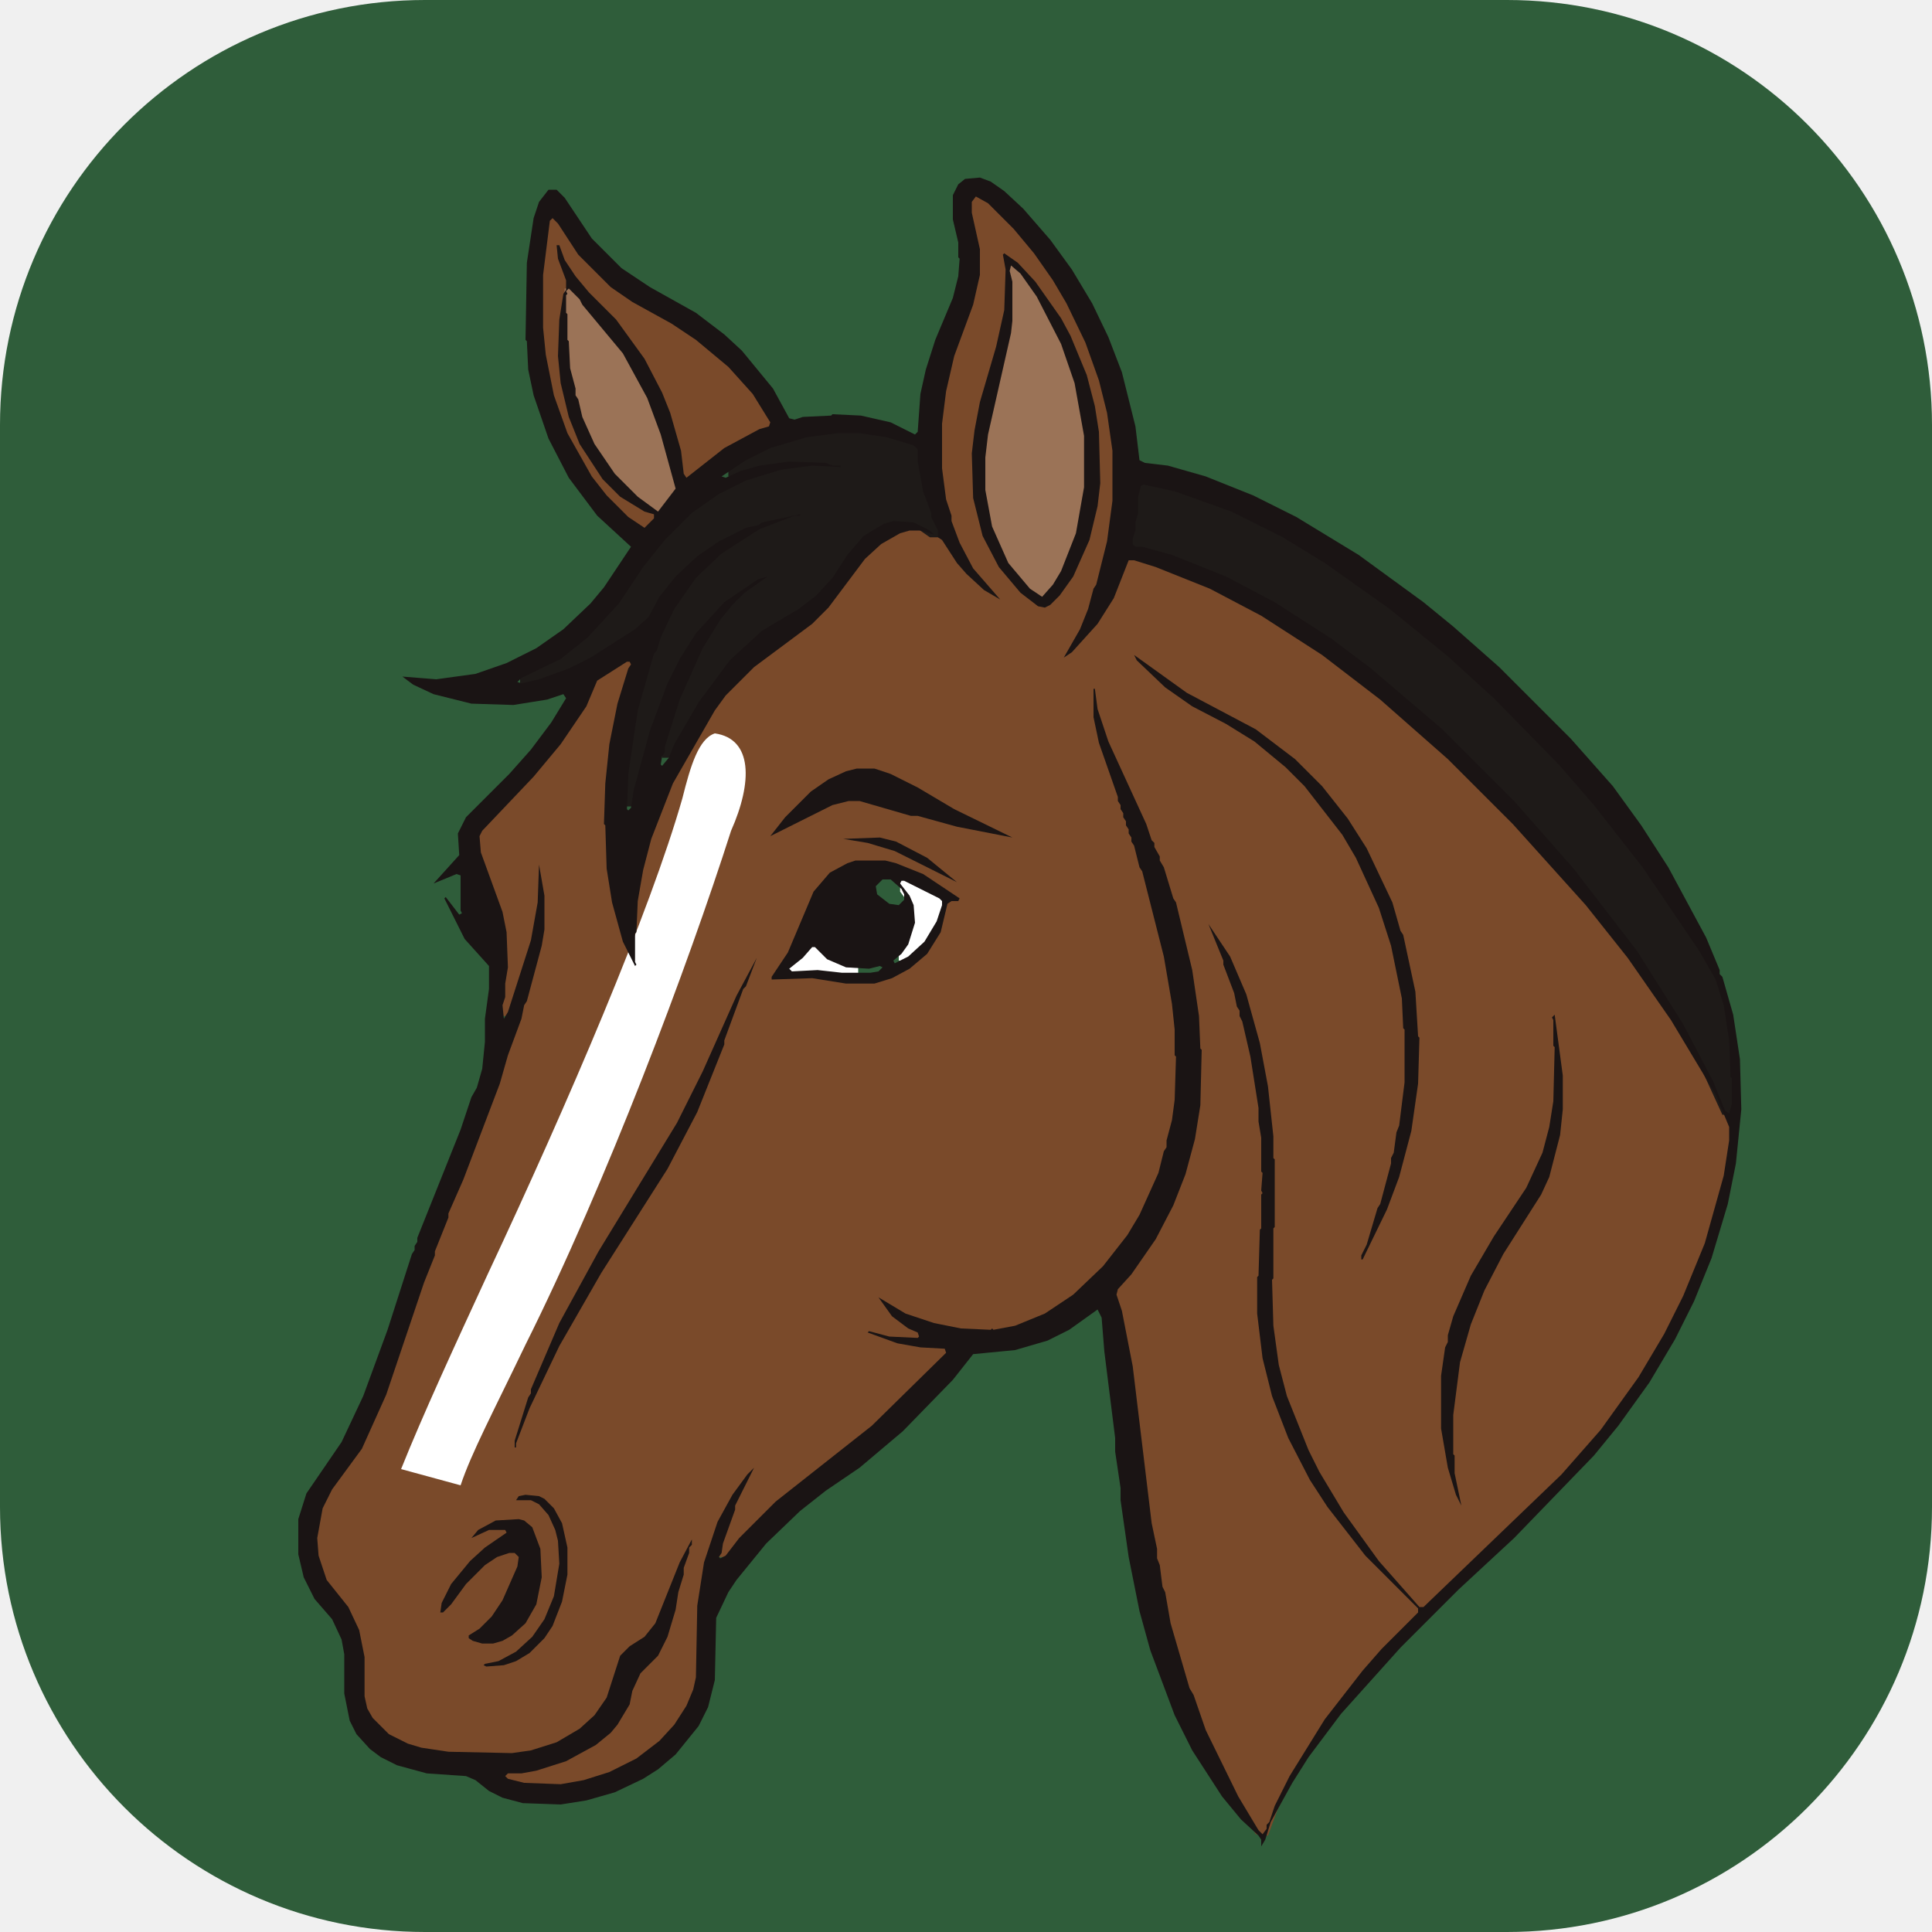
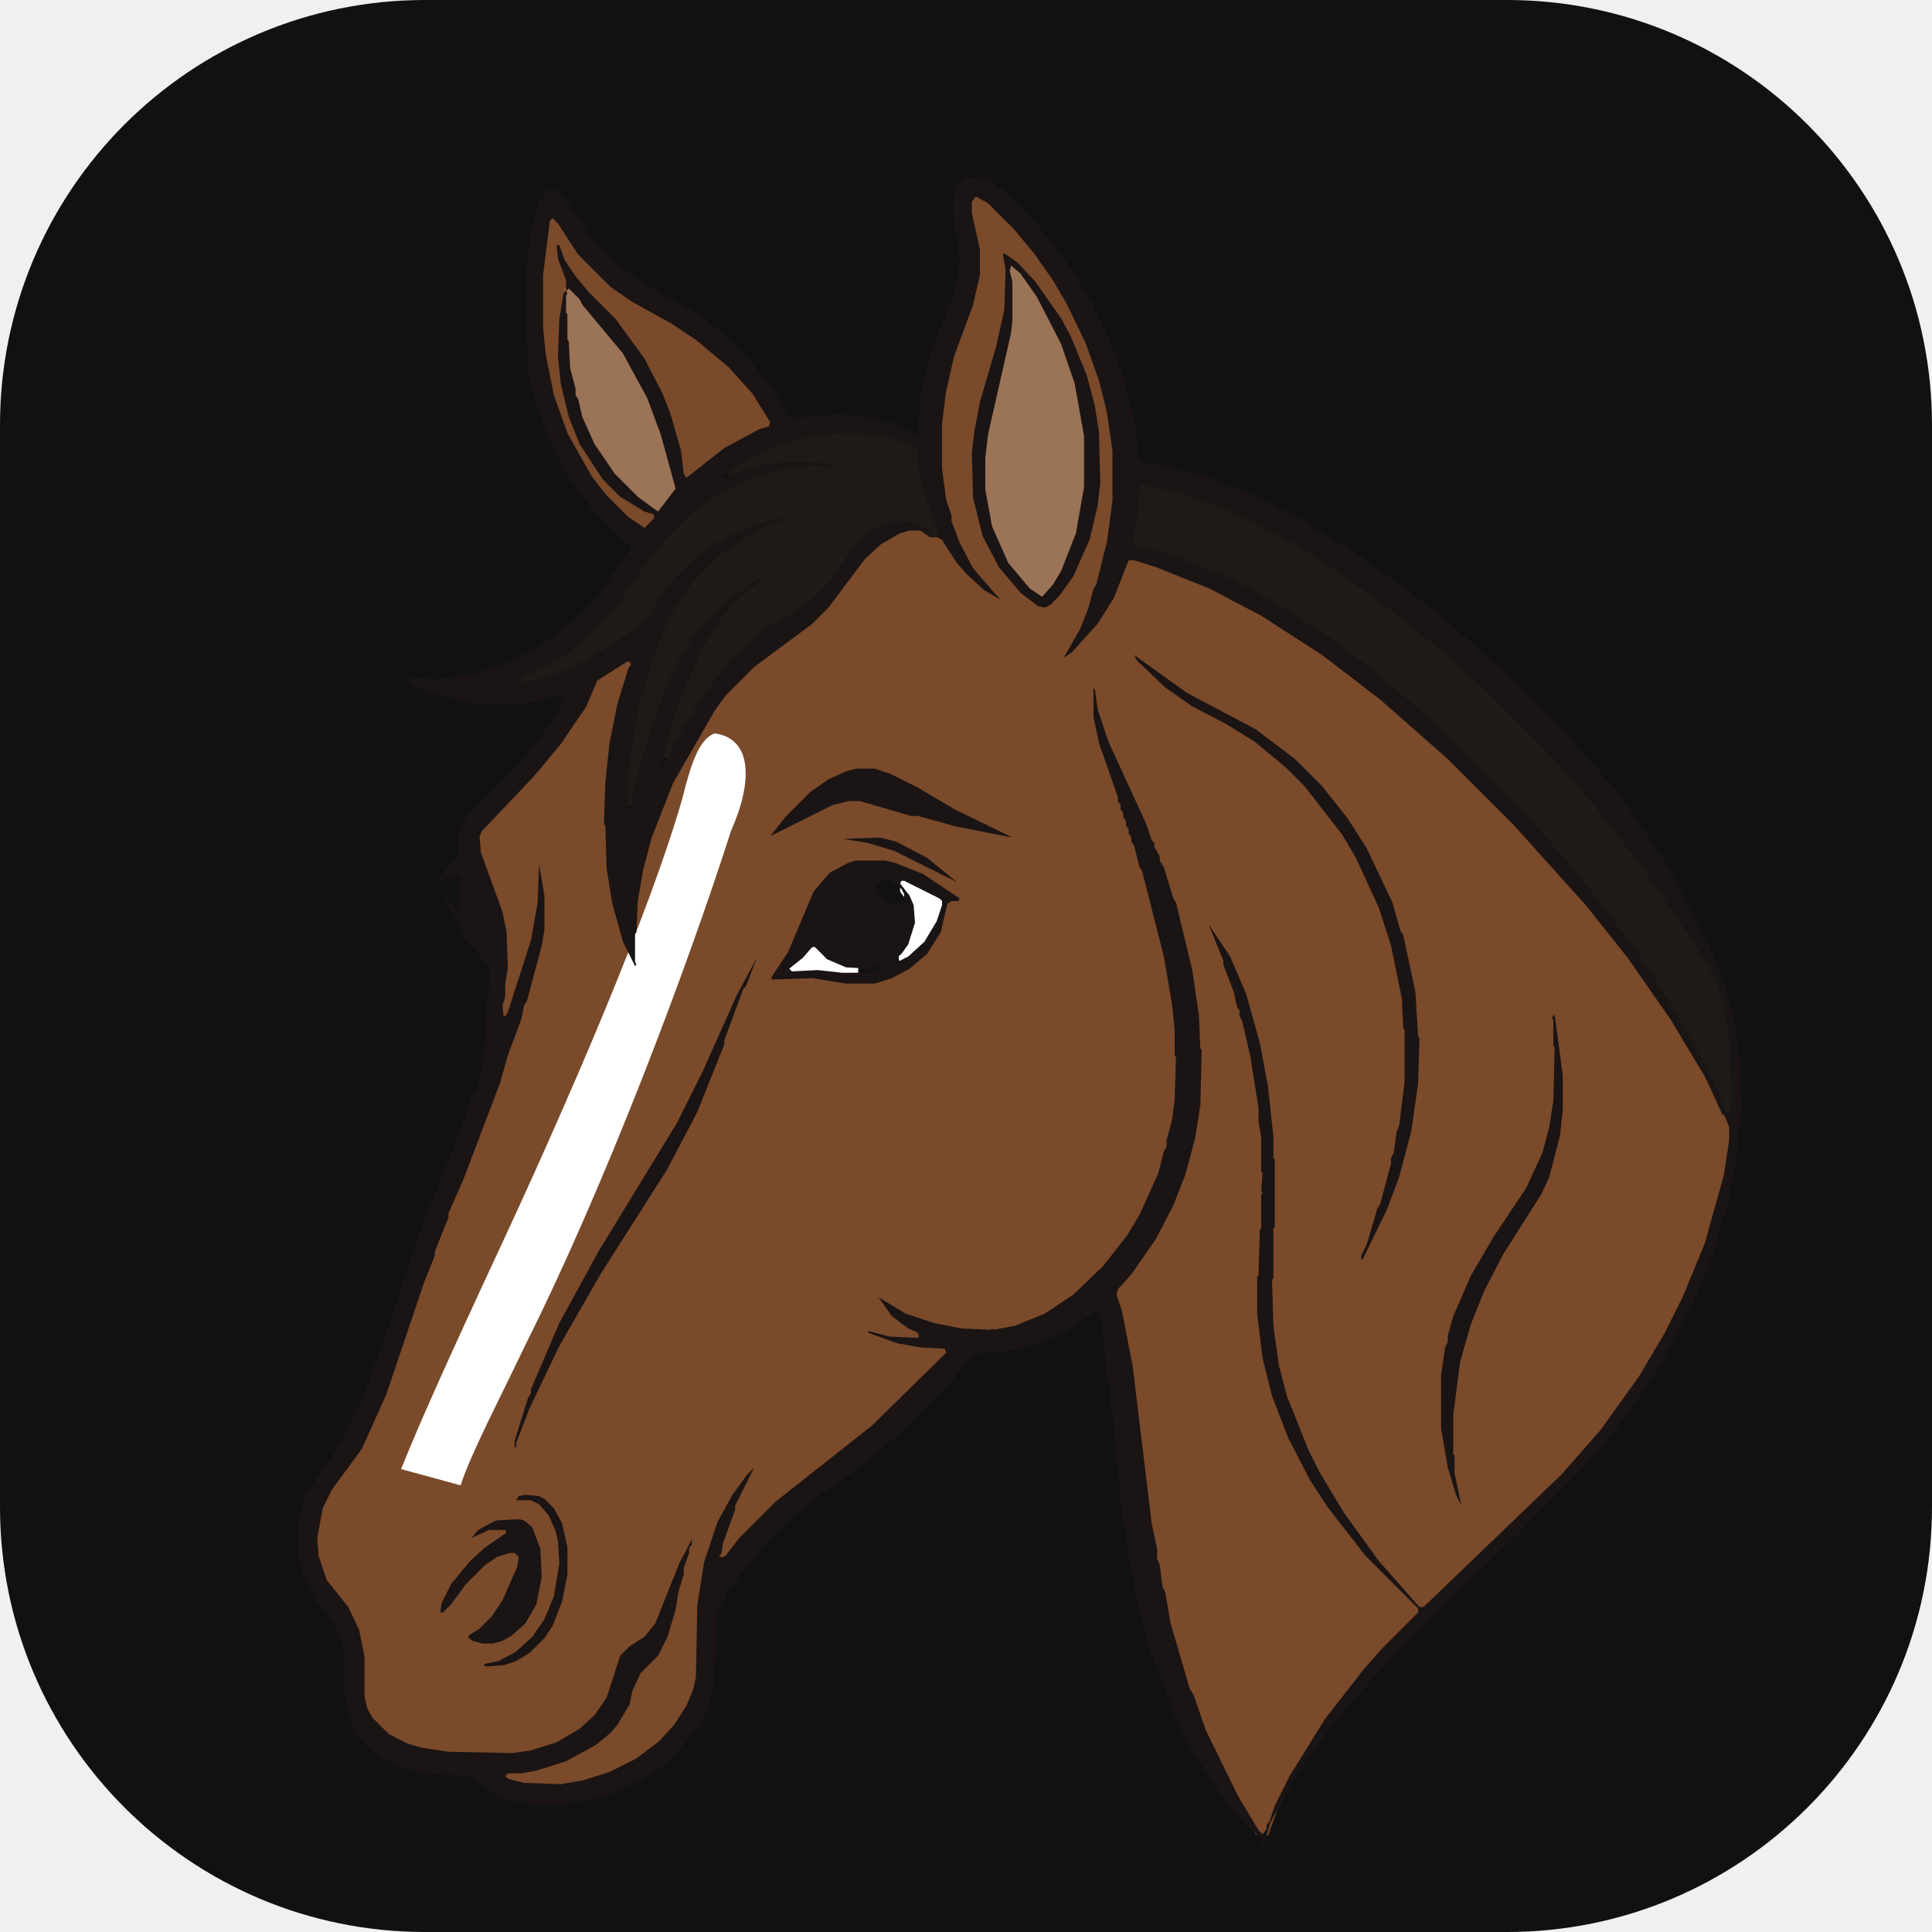
<svg xmlns="http://www.w3.org/2000/svg" viewBox="0 0 100 100">
-   <rect width="100" height="100" rx="22" fill="#2f5d3a" />
+   <rect width="100" height="100" rx="22" fill="#111111" />
  <g transform="translate(9 8) scale(.14)">
    <defs>
      <clipPath id="c">
        <path d="M294.5 15.0 294.0 23.0 296.5 33.0 297.0 43.0 294.5 54.0 287.5 73.0 283.0 98.0 283.0 117.5 284.5 129.0 287.5 140.0 292.0 150.0 290.5 149.5 283.5 139.5 280.0 138.5 270.5 138.0 262.0 141.5 254.5 148.0 241.0 166.0 234.5 172.5 213.0 188.5 203.0 198.5 189.5 220.0 178.0 244.0 171.5 268.0 169.0 293.0 166.0 286.5 162.5 272.5 160.0 245.0 162.0 219.5 165.0 204.5 169.5 191.0 169.5 187.0 165.5 187.0 155.5 193.0 151.5 202.5 142.0 216.5 112.0 250.5 112.5 259.5 120.5 281.5 122.0 289.0 122.5 299.0 120.5 318.5 124.5 318.5 132.5 294.0 135.5 278.0 136.0 285.0 135.0 291.0 119.5 342.0 100.5 390.0 77.5 457.0 68.5 477.0 57.5 492.0 54.0 499.0 52.0 510.0 52.5 519.5 55.5 528.5 63.5 538.5 67.5 547.0 69.5 557.0 69.5 571.5 71.5 578.0 78.0 585.0 85.0 588.5 100.0 591.5 131.0 591.5 143.0 588.0 151.5 583.0 156.5 578.5 161.0 572.0 166.0 556.5 175.5 549.0 179.0 544.5 185.0 530.5 184.5 536.5 179.5 551.0 171.5 560.0 167.5 571.5 161.0 581.5 151.5 589.0 143.5 593.0 132.5 596.5 122.0 597.5 122.0 601.5 131.5 603.5 144.5 603.5 153.0 602.0 170.0 595.5 184.0 584.5 189.5 577.0 193.5 567.0 195.0 533.0 199.0 515.0 203.0 505.5 204.0 506.5 201.5 514.0 201.5 518.5 205.5 518.5 224.0 499.0 259.5 471.0 286.5 444.5 286.5 440.5 271.5 439.0 271.5 438.0 275.5 438.0 275.5 434.0 269.0 430.0 284.0 434.0 295.0 435.5 308.0 435.0 320.5 431.0 334.0 422.5 344.5 412.5 353.5 401.0 362.0 385.5 368.0 368.5 371.0 351.0 371.5 332.0 370.5 317.0 363.0 277.5 345.0 222.5 345.5 221.0 361.5 256.0 369.5 278.0 375.5 303.0 379.0 332.5 377.5 357.5 373.0 375.5 362.0 399.5 348.0 418.0 347.5 423.0 353.5 449.5 362.5 520.5 371.5 559.0 380.5 584.0 389.5 603.0 400.0 621.0 404.5 621.5 408.0 612.0 416.0 596.5 435.5 568.0 461.0 540.5 461.0 538.5 463.5 538.0 514.0 489.5 528.5 473.0 542.5 453.5 559.0 423.5 567.0 404.0 574.5 376.5 576.0 358.0 571.0 346.0 554.5 318.5 538.5 295.5 523.0 276.0 496.0 246.0 472.5 222.5 437.5 192.5 416.5 177.5 394.5 164.5 377.5 156.5 356.5 149.0 351.5 149.0 346.5 162.5 339.0 174.0 336.5 175.5 344.0 153.0 348.0 129.5 348.0 108.0 345.0 89.5 340.0 73.0 335.5 62.5 322.0 39.0 311.5 26.0 302.5 17.0 299.5 15.0ZM144.0 516.0 144.5 523.5 143.5 527.0ZM128.0 506.0 131.5 509.0 134.5 517.0 135.0 524.5 133.0 534.5 129.0 541.5 123.5 546.5 116.5 549.5 112.0 548.5 118.5 542.0 122.5 536.0 128.0 523.5 128.5 517.0 127.5 516.0 119.0 517.0 113.5 520.5 105.5 529.0 105.0 528.0 116.5 516.0 123.5 511.5 123.5 507.5 119.0 507.5 119.0 506.5 123.0 505.5ZM512.0 341.5 512.0 357.5 507.5 376.5 502.5 386.5 487.5 410.5 481.5 423.0 476.0 439.0 472.5 458.0 471.5 480.5 469.5 469.5 469.5 453.0 474.0 431.0 483.0 411.5 498.0 388.5 505.0 375.5 509.5 361.0ZM196.0 341.5 196.5 343.0 185.0 367.5 146.5 430.0 146.0 428.5 151.0 419.0 183.0 366.5ZM393.5 308.0 400.5 330.0 405.0 359.0 406.0 373.0 405.0 422.5 406.5 443.5 413.5 469.0 425.5 493.0 425.0 494.0 421.0 488.5 411.0 468.5 403.5 443.5 401.5 427.0 403.5 381.5 403.0 362.0 400.0 337.5 393.0 310.0ZM286.5 274.5 284.5 276.5 283.5 283.5 279.5 291.5 274.5 297.0 264.0 303.5 257.5 305.5 250.0 305.5 237.5 303.5 224.0 303.0 231.5 289.0 237.5 274.0 244.0 266.5 253.5 262.0 265.5 263.0 275.5 267.0ZM228.5 245.0 237.0 236.5 243.5 232.0 250.0 229.0 257.5 228.0 273.5 235.0 297.0 248.0 295.5 248.5 274.0 243.5 255.0 238.0 245.0 238.5 229.5 245.5ZM409.0 221.5 423.5 235.0 435.0 250.0 446.5 271.0 453.5 290.0 458.0 311.0 459.5 334.0 456.5 359.5 450.0 381.0 449.5 379.0 454.0 360.5 456.0 344.5 455.0 310.5 451.0 291.0 444.5 272.0 433.0 250.0 422.5 236.0ZM308.5 39.5 321.0 53.0 330.5 68.5 336.5 83.0 341.0 104.0 341.5 120.0 337.5 141.0 331.5 154.5 326.5 161.5 321.5 166.0 314.5 161.0 306.0 151.0 300.0 139.5 296.5 125.5 296.0 112.0 297.0 103.5 308.0 59.0Z" />
      </clipPath>
    </defs>
    <path d="M138.0 23.0 135.5 43.0 135.5 65.5 139.5 90.5 144.5 104.5 148.5 112.5 156.5 124.5 169.0 137.0 171.5 138.5 176.0 138.5 178.5 136.0 178.5 131.5 175.5 131.0 170.0 128.0 159.5 118.5 151.0 105.5 147.0 95.5 144.0 83.0 143.0 73.0 143.5 62.5 145.0 53.0 146.0 51.5 146.5 45.0 167.0 68.0 175.5 81.5 179.5 89.5 184.5 103.0 188.0 120.0 192.0 120.0 205.0 109.5 218.0 102.5 221.5 101.5 221.5 97.5 215.0 87.0 201.5 73.0 185.5 61.5 176.0 56.5 163.0 48.0 150.5 35.5 142.0 23.0ZM294.5 15.0 294.0 23.0 296.5 33.0 297.0 43.0 294.5 54.0 287.5 73.0 284.5 86.0 283.0 98.0 283.0 117.5 284.5 129.0 287.5 140.0 292.0 150.0 291.5 150.5 283.5 139.5 280.0 138.5 270.5 138.0 262.0 141.5 254.5 148.0 241.0 166.0 234.5 172.5 213.0 188.5 203.0 198.5 189.5 220.0 183.5 231.0 178.0 244.0 171.5 268.0 169.0 293.0 166.0 286.5 162.5 272.5 160.0 245.0 162.0 219.5 165.0 204.5 169.5 191.0 169.5 187.0 165.5 187.0 155.5 193.0 151.5 202.5 142.0 216.5 112.0 250.5 112.5 259.5 120.5 281.5 122.0 289.0 122.5 299.0 120.5 318.5 124.5 318.5 132.5 294.0 135.5 278.0 136.0 285.0 135.0 291.0 129.5 311.5 119.5 342.0 100.5 390.0 77.5 457.0 68.5 477.0 57.5 492.0 54.0 499.0 52.0 510.0 52.5 519.5 55.5 528.5 63.5 538.5 67.5 547.0 69.5 557.0 69.5 571.5 71.5 578.0 78.0 585.0 85.0 588.5 100.0 591.5 131.0 591.5 143.0 588.0 151.5 583.0 156.5 578.5 161.0 572.0 166.0 556.5 170.0 552.5 175.5 549.0 179.0 544.5 185.0 530.5 185.5 532.5 179.5 551.0 171.5 560.0 168.5 566.5 167.5 571.5 161.0 581.5 151.5 589.0 143.5 593.0 132.5 596.5 122.0 597.5 122.0 601.5 131.5 603.5 144.5 603.5 153.0 602.0 170.0 595.5 177.5 590.5 184.0 584.5 189.5 577.0 193.5 567.0 194.5 559.0 195.0 533.0 199.0 515.0 203.5 505.0 204.0 506.5 201.5 514.0 201.5 518.5 205.5 518.5 224.0 499.0 259.5 471.0 286.5 444.5 286.5 440.5 271.5 439.0 271.5 438.0 275.5 438.0 275.5 434.0 269.0 430.0 270.0 429.5 284.0 434.0 295.0 435.5 308.0 435.0 320.5 431.0 334.0 422.5 344.5 412.5 353.5 401.0 362.0 385.5 368.0 368.5 371.0 351.0 371.5 332.0 370.5 317.0 368.0 300.0 363.0 277.5 356.0 254.0 345.0 222.5 345.5 221.0 361.5 256.0 369.5 278.0 375.5 303.0 379.0 332.5 379.0 343.5 377.5 357.5 373.0 375.5 368.5 387.0 362.0 399.5 353.0 412.5 348.0 418.0 347.5 423.0 349.5 429.0 353.5 449.5 362.5 520.5 371.5 559.0 380.5 584.0 389.5 603.0 400.0 621.0 404.5 621.5 408.0 612.0 416.0 596.5 426.5 580.0 435.5 568.0 447.5 554.0 461.0 540.5 461.0 538.5 463.5 538.0 514.0 489.5 528.5 473.0 542.5 453.5 552.0 437.5 559.0 423.5 567.0 404.0 574.5 376.5 576.0 366.0 576.0 358.0 571.0 346.0 554.5 318.5 538.5 295.5 523.0 276.0 496.0 246.0 472.5 222.5 437.5 192.5 416.5 177.5 394.5 164.5 377.5 156.5 356.5 149.0 351.5 149.0 346.5 162.5 339.0 174.0 337.0 176.0 336.5 175.5 344.0 153.0 348.0 129.5 348.0 108.0 345.0 89.5 340.0 73.0 335.5 62.5 322.0 39.0 311.5 26.0 302.5 17.0 299.5 15.0ZM144.0 516.0 144.5 523.5 143.5 527.0 143.0 523.0ZM128.0 506.0 131.5 509.0 134.5 517.0 135.0 524.5 133.0 534.5 129.0 541.5 123.5 546.5 116.5 549.5 111.5 548.0 118.5 542.0 122.5 536.0 128.0 523.5 128.5 517.0 127.5 516.0 119.0 517.0 113.5 520.5 105.5 529.0 105.0 528.0 116.5 516.0 123.5 511.5 123.5 507.5 119.0 507.5 119.0 506.5 123.0 505.5ZM512.0 341.5 512.0 357.5 507.5 376.5 502.5 386.5 487.5 410.5 481.5 423.0 476.0 439.0 472.5 458.0 471.5 480.5 469.5 469.5 469.5 453.0 471.0 442.5 474.0 431.0 483.0 411.5 498.0 388.5 505.0 375.5 509.5 361.0 511.0 351.5 511.0 344.0ZM196.0 341.5 196.5 343.0 185.0 367.5 146.5 430.0 146.0 428.5 151.0 419.0 183.0 366.5ZM393.5 308.0 396.5 315.0 400.5 330.0 405.0 359.0 406.0 373.0 405.0 422.5 406.5 443.5 408.5 453.5 413.5 469.0 418.5 480.5 425.5 493.0 425.0 494.0 421.0 488.5 411.0 468.5 407.0 457.5 403.5 443.5 401.5 427.0 403.5 381.5 403.0 362.0 400.0 337.5 395.0 315.0 393.0 310.0ZM286.5 274.5 284.5 276.5 283.5 283.5 279.5 291.5 274.5 297.0 264.0 303.5 257.5 305.5 250.0 305.5 237.5 303.5 224.0 303.0 231.5 289.0 237.5 274.0 244.0 266.5 253.5 262.0 261.5 262.0 275.5 267.0ZM228.5 245.0 237.0 236.5 243.5 232.0 250.0 229.0 257.5 228.0 273.5 235.0 297.0 248.0 295.5 248.5 274.0 243.5 255.0 238.0 245.0 238.5 229.5 245.5ZM409.0 221.5 423.5 235.0 435.0 250.0 446.5 271.0 453.5 290.0 458.0 311.0 459.5 334.0 456.5 359.5 452.0 376.5 450.0 381.0 449.5 379.0 454.0 360.5 456.0 344.5 456.0 322.0 455.0 310.5 451.0 291.0 444.5 272.0 433.0 250.0 422.5 236.0 408.5 222.0ZM308.5 39.5 313.5 44.0 321.0 53.0 330.5 68.5 336.5 83.0 341.0 104.0 341.5 120.0 340.5 128.5 337.5 141.0 331.5 154.5 326.5 161.5 321.5 166.0 314.5 161.0 306.0 151.0 300.0 139.5 296.5 125.5 296.0 112.0 297.0 103.5 308.0 59.0Z" fill="#7a4a2a" />
    <path d="M144.5 49.5 144.0 60.0 145.5 80.5 147.5 90.5 152.5 104.5 162.0 119.5 170.0 127.5 176.5 132.5 181.0 132.5 186.0 126.0 186.0 120.0 181.0 102.0 176.0 88.5 169.0 75.0 160.0 63.0 148.5 49.5ZM308.0 40.5 309.0 60.0 306.5 75.0 302.5 89.5 299.5 105.5 299.5 130.5 302.5 142.0 307.5 152.5 312.0 158.5 318.0 164.0 323.0 164.0 326.0 160.5 330.5 152.5 336.0 135.0 337.5 124.5 337.0 97.5 332.0 76.0 324.0 58.0 314.0 42.5 312.0 40.5Z" fill="#9b7357" />
    <path d="M356.0 121.5 355.5 131.0 353.5 140.5 354.0 146.0 367.5 149.0 387.5 157.0 405.5 166.5 426.5 180.0 458.0 205.0 494.5 240.5 516.5 265.5 540.0 296.0 553.0 316.0 561.5 331.0 572.5 355.0 576.5 355.0 577.0 340.0 576.0 326.0 574.0 313.0 571.0 303.5 565.0 293.0 544.0 262.0 513.0 224.0 489.5 200.0 472.5 184.5 451.0 167.0 427.0 150.0 411.5 140.5 386.5 128.5 363.0 121.5ZM275.0 106.5 259.5 102.5 244.0 102.0 228.0 104.5 219.0 107.5 205.0 115.0 205.0 119.0 210.0 119.5 200.0 124.5 190.0 131.5 180.5 141.0 172.5 151.0 163.5 164.5 151.5 177.5 141.5 185.5 128.0 192.0 128.0 196.0 132.5 196.0 147.5 191.0 160.5 184.0 174.0 175.0 186.5 157.5 195.0 149.5 200.0 146.0 201.0 146.5 189.5 158.0 184.0 166.5 176.5 183.0 172.5 196.0 168.5 215.0 166.5 233.0 166.5 241.0 170.5 241.0 174.5 223.0 181.0 203.0 188.0 188.0 197.5 174.5 198.0 175.5 190.5 189.0 186.0 200.0 180.5 217.5 180.5 223.0 184.5 223.0 195.0 204.0 206.5 188.5 217.0 178.5 239.0 164.0 256.5 142.0 260.0 139.5 267.5 136.5 274.5 138.0 279.5 141.5 283.5 141.5 283.5 137.5 278.0 123.0 276.0 107.5Z" fill="#1e1a18" />
    <g clip-path="url(#c)" fill="#fff">
      <path d="M200 214 C214 216 214 232 206 250 C190 300 160 380 130 440 C118 465 110 480 106 492 L84 486 C92 466 104 440 116 414 C146 350 176 280 188 238 C191 226 194 216 200 214 Z" />
    </g>
    <path d="M227.0 299.0 227.0 303.0 236.5 302.5 253.0 303.5 253.0 299.5 250.0 299.5 243.0 296.5 238.5 292.0 234.5 292.0ZM268.5 268.0 268.5 272.5 271.5 276.5 273.0 282.5 271.5 288.5 268.0 293.5 268.0 298.0 272.0 298.0 275.5 295.5 281.0 289.0 285.0 279.0 285.0 274.5 272.5 268.0Z" fill="#fff" />
    <path d="M129.5 505.0 127.5 504.5 119.0 505.0 112.5 508.5 110.0 511.5 116.5 508.5 122.5 508.5 123.0 509.5 115.0 515.0 109.5 520.0 102.5 528.5 99.0 535.5 98.5 539.0 99.5 539.0 102.5 536.0 108.0 528.5 115.0 521.5 119.5 518.5 124.0 517.0 126.0 517.0 127.5 518.5 127.0 522.0 121.5 534.5 117.5 540.5 113.0 545.0 109.0 547.5 109.0 548.5 110.5 549.5 114.0 550.5 118.0 550.5 121.5 549.5 125.0 547.5 130.0 543.0 134.0 536.0 136.0 526.0 135.5 515.5 132.5 507.5ZM135.0 496.0 130.0 495.5 127.5 496.0 126.5 497.5 132.0 497.5 135.0 499.0 138.5 503.0 141.0 508.5 142.0 512.5 142.5 521.0 140.5 533.0 137.0 541.5 132.5 548.0 126.5 553.5 120.0 557.0 115.0 558.0 114.5 558.5 115.5 559.0 122.0 558.5 126.5 557.0 131.5 554.0 137.0 548.5 140.0 544.0 143.5 535.0 145.5 525.0 145.5 515.0 143.5 506.0 140.5 500.5 137.0 497.0ZM510.5 318.0 509.5 319.0 510.0 320.0 510.0 329.5 510.5 330.0 510.0 350.0 508.5 359.5 506.0 369.0 500.0 382.0 488.0 400.0 479.5 414.5 473.0 429.5 471.0 436.5 471.0 439.0 470.0 441.0 468.5 451.5 468.5 471.0 471.0 485.5 474.0 495.5 476.0 499.5 473.5 487.5 473.5 481.0 473.0 480.5 473.0 466.0 475.5 446.5 479.5 432.5 484.5 420.0 491.5 406.5 505.5 384.5 508.5 378.0 512.5 362.5 513.5 353.0 513.5 340.5ZM215.5 297.0 208.0 311.0 195.5 339.0 186.0 358.0 157.0 405.5 142.5 432.0 132.0 456.5 132.0 458.0 131.0 459.5 126.0 475.5 126.0 478.0 126.5 478.0 126.5 476.5 131.5 463.5 142.5 440.5 158.0 413.5 182.5 375.0 193.5 354.0 203.5 329.0 203.5 327.5 210.5 308.5 211.5 307.5ZM290.5 275.0 277.0 266.0 267.0 262.0 263.0 261.0 252.0 261.0 249.0 262.0 242.5 265.5 236.5 272.5 227.0 295.0 221.0 304.0 221.0 305.0 236.0 304.5 248.5 306.5 259.0 306.5 265.5 304.5 272.0 301.0 278.5 295.5 283.5 287.5 286.0 277.0 287.5 276.0 290.0 276.0ZM227.5 301.0 232.5 297.0 236.0 293.0 237.0 293.0 241.5 297.5 248.5 300.5 257.0 301.0 261.0 300.0 262.0 300.5 260.5 302.0 257.5 302.5 247.0 302.5 238.0 301.5 228.5 302.0ZM270.0 268.5 283.0 275.0 284.0 276.0 284.0 277.5 282.0 283.5 277.5 291.0 271.5 296.5 266.5 299.0 266.0 298.0 269.0 295.5 271.5 292.0 274.0 284.0 273.5 277.5 272.0 274.0 268.5 269.5 269.0 268.5ZM262.0 268.0 265.0 268.0 269.0 271.5 270.0 273.5 270.0 275.5 268.0 277.5 264.5 277.0 260.0 273.5 259.5 270.5ZM247.5 253.0 256.5 254.5 266.5 257.5 289.5 269.0 278.5 260.0 267.0 254.0 261.0 252.5ZM220.5 252.0 243.5 240.5 249.5 239.0 253.5 239.0 272.5 244.5 275.0 244.5 289.5 248.5 310.0 252.5 288.5 242.0 275.0 234.0 265.0 229.0 259.0 227.0 252.5 227.0 248.5 228.0 242.0 231.0 235.5 235.5 226.0 245.0ZM355.0 185.0 356.0 187.0 366.5 197.0 376.5 204.0 389.0 210.5 399.5 217.0 411.0 226.5 418.0 233.5 432.0 251.5 437.0 260.0 445.5 278.5 450.0 292.5 454.0 312.0 454.5 323.0 455.0 323.5 455.0 343.0 453.0 359.0 452.0 361.5 451.0 369.0 450.0 371.0 450.0 373.0 446.0 388.0 445.0 389.5 441.0 403.0 439.0 407.0 439.0 408.5 439.5 408.5 448.5 390.0 453.0 378.0 457.5 361.0 460.0 343.5 460.5 326.5 460.0 326.0 459.0 309.5 454.5 288.5 453.5 287.0 450.5 276.5 441.0 256.5 434.0 245.5 424.5 233.5 414.5 223.5 400.0 212.5 374.5 199.0ZM307.0 36.5 306.5 37.0 307.5 42.5 307.0 57.5 304.0 71.0 298.0 91.5 296.0 102.0 295.0 110.5 295.5 127.0 299.0 141.0 305.0 152.5 313.0 162.0 319.5 167.0 322.0 167.5 324.0 166.5 327.5 163.0 332.5 156.0 338.5 142.5 341.5 130.0 342.5 121.5 342.0 102.5 340.5 93.0 337.5 81.5 331.5 67.0 328.0 60.5 318.5 47.0 312.0 40.0ZM309.5 41.0 313.0 44.0 319.0 52.5 328.0 70.0 333.0 84.5 336.5 104.0 336.5 123.0 333.5 140.0 328.0 154.0 325.0 159.0 321.0 163.5 316.5 160.5 308.5 151.0 302.5 137.5 300.0 124.0 300.0 112.0 301.0 103.5 309.5 66.0 310.0 61.5 310.0 47.0 309.0 43.0ZM138.5 13.0 135.0 17.5 133.0 23.5 130.5 40.0 130.0 68.5 130.5 69.0 131.0 79.5 133.0 89.0 138.5 105.0 146.0 119.5 156.5 133.5 169.0 145.0 159.0 160.0 154.0 166.0 144.0 175.5 134.0 182.5 123.0 188.0 111.5 192.0 97.0 194.0 84.5 193.0 88.5 196.0 96.0 199.5 110.0 203.0 125.5 203.5 138.0 201.5 144.0 199.5 145.0 201.0 139.5 210.0 132.0 220.0 124.0 229.0 108.0 245.0 105.0 251.0 105.5 259.0 96.0 269.5 104.5 266.0 106.0 266.5 106.0 279.5 106.5 280.5 105.5 281.0 100.5 274.5 100.0 275.0 107.5 290.0 116.5 300.0 116.5 308.5 115.0 319.5 115.0 328.0 114.0 338.0 112.0 345.0 110.0 348.5 106.0 360.5 90.0 400.5 90.0 402.0 89.0 403.5 89.0 405.0 88.0 406.5 79.0 434.5 70.0 459.0 62.0 476.0 49.0 495.0 46.0 504.5 46.0 517.5 48.0 526.0 52.0 534.0 58.5 541.5 62.0 549.0 63.0 554.5 63.0 569.0 65.0 579.0 67.5 584.0 72.5 589.5 76.5 592.5 82.5 595.5 93.5 598.5 108.0 599.5 111.5 601.0 116.5 605.0 121.5 607.5 129.0 609.5 143.0 610.0 152.5 608.5 163.0 605.5 173.5 600.5 179.0 597.0 185.5 591.5 194.0 581.0 197.5 574.0 200.0 564.0 200.5 541.0 205.0 531.5 208.0 527.0 219.0 513.5 231.5 501.5 241.0 494.0 253.5 485.5 269.5 472.0 288.0 453.0 295.5 443.5 311.0 442.0 323.0 438.5 331.0 434.5 341.5 427.0 343.0 430.0 344.0 442.5 348.0 474.5 348.0 479.5 350.0 493.0 350.0 497.5 353.0 518.5 357.0 538.5 361.0 553.0 370.0 577.0 376.5 590.0 387.5 607.0 394.5 615.5 401.0 621.5 402.0 623.0 402.0 625.5 403.5 623.0 405.5 616.5 413.5 602.0 419.5 592.5 431.5 576.5 453.5 552.0 475.0 530.5 495.5 511.5 525.0 481.0 534.0 470.0 545.5 454.0 555.0 438.0 562.0 424.0 568.5 408.0 574.5 388.0 577.5 373.0 579.5 353.0 579.0 334.5 576.5 318.0 572.5 304.0 571.5 303.0 571.5 301.5 566.5 289.5 552.5 263.5 542.5 248.0 532.0 233.5 516.5 216.0 490.0 189.5 473.0 174.5 462.0 165.5 438.0 148.0 415.0 134.0 399.0 126.0 381.5 119.0 367.5 115.0 359.0 114.0 357.0 113.0 355.5 100.5 350.5 80.5 345.5 67.5 339.5 55.0 332.0 42.5 324.0 31.5 314.0 20.0 307.0 13.5 302.0 10.0 298.0 8.5 292.5 9.0 290.0 11.0 288.0 15.0 288.0 24.0 290.0 32.5 290.0 38.0 290.5 38.5 290.0 45.0 288.0 53.0 281.5 68.5 278.0 79.5 276.0 88.5 275.0 102.5 274.0 103.5 265.0 99.0 254.0 96.5 243.5 96.0 243.0 96.5 232.5 97.0 229.5 98.0 227.5 97.5 221.5 86.5 210.0 72.5 203.5 66.5 193.0 58.5 176.0 49.0 165.5 42.0 154.5 31.0 144.5 16.0 141.5 13.0ZM357.5 122.5 358.5 122.0 370.0 124.5 391.0 132.0 410.0 141.5 425.5 151.0 449.5 168.0 471.0 185.5 488.0 201.0 512.0 225.5 525.0 240.5 543.0 263.5 564.0 294.5 570.0 305.0 573.0 314.5 575.0 327.5 575.5 341.0 576.0 341.5 576.0 351.0 575.0 354.5 573.5 353.5 569.0 342.5 558.0 321.5 541.0 294.5 517.5 264.0 495.5 239.0 469.0 212.5 442.0 189.5 428.0 179.0 407.0 165.5 389.0 156.0 369.0 148.0 358.0 145.0 355.5 145.0 354.5 144.0 354.5 142.0 355.5 139.0 355.5 136.0 356.5 132.5 356.5 126.5ZM146.0 49.5 150.0 53.5 151.0 55.5 166.0 73.5 175.0 90.0 180.0 103.5 185.5 123.5 179.0 132.0 171.5 126.5 163.0 118.0 155.5 107.0 151.0 97.0 149.5 90.5 148.5 89.0 148.5 86.5 146.5 79.0 146.0 69.0 145.5 68.5 145.5 59.0 145.0 58.5 145.0 52.0 145.5 51.5 145.0 50.5ZM140.0 23.5 142.0 25.5 149.5 37.0 161.5 49.0 169.5 54.5 184.0 62.5 193.0 68.5 205.0 78.5 214.0 88.5 220.5 99.0 220.0 100.5 216.5 101.5 203.5 108.5 189.5 119.5 188.5 118.0 187.5 109.5 183.5 95.5 180.5 88.0 174.0 75.5 163.5 61.0 153.5 51.0 148.5 45.0 144.5 39.0 142.5 33.5 141.5 33.5 142.0 38.5 145.0 46.5 145.0 50.0 144.0 51.5 142.5 61.0 142.0 74.5 143.0 84.5 146.0 97.0 150.0 107.0 158.5 120.0 165.0 126.5 174.0 132.0 177.5 133.0 177.5 134.5 174.0 138.0 168.0 134.0 160.0 126.0 154.5 119.0 145.5 103.0 140.5 89.0 137.5 74.0 136.5 64.0 136.5 44.5 139.0 24.5ZM296.5 15.5 301.0 18.0 310.5 27.5 318.0 36.5 325.0 46.5 330.0 55.0 337.0 69.5 342.0 83.5 345.0 95.5 347.0 109.5 347.0 128.0 345.0 143.0 341.0 159.0 340.0 160.5 338.0 168.0 335.0 175.5 329.0 186.0 332.0 184.0 341.5 173.5 347.5 164.0 353.0 150.0 355.0 150.0 363.0 152.5 383.0 160.5 402.0 170.5 424.5 185.0 446.0 201.5 471.0 223.5 495.0 247.5 522.0 277.5 537.5 297.0 553.5 320.0 570.0 347.5 575.0 359.5 575.0 364.5 573.0 377.5 566.0 402.5 558.0 422.0 551.0 436.0 541.5 452.0 527.5 471.5 513.0 488.0 462.0 537.0 460.5 537.0 445.5 520.0 432.5 502.0 423.5 487.0 419.5 479.0 411.5 459.0 408.5 447.5 406.5 433.0 406.0 416.0 406.5 415.5 406.5 397.0 407.0 396.5 407.0 371.5 406.5 371.0 406.5 363.0 404.5 344.5 401.5 328.5 396.5 310.5 390.5 296.5 382.5 284.5 388.0 298.0 388.0 299.5 392.0 310.0 393.0 315.0 394.0 316.5 394.0 318.5 395.0 320.5 398.0 333.5 401.0 352.5 401.0 357.5 402.0 363.5 402.0 376.0 402.5 376.5 402.0 383.0 402.5 384.0 402.0 384.5 402.0 397.0 401.5 397.5 401.0 414.5 400.5 415.0 400.5 428.5 402.5 445.0 406.0 459.0 412.0 474.5 420.0 490.0 426.5 500.0 440.5 518.0 460.0 537.5 460.0 539.0 446.5 552.5 439.5 560.5 425.5 578.5 412.5 599.5 407.0 610.5 405.0 616.5 404.0 617.5 404.0 619.0 402.5 621.0 401.0 619.5 393.5 607.0 381.5 582.5 377.0 569.5 375.5 567.0 368.5 543.0 366.5 531.5 365.5 529.5 364.5 521.5 363.5 519.0 363.5 515.5 361.5 506.0 354.5 448.0 350.5 427.5 348.5 421.5 349.0 419.5 354.0 414.0 363.0 401.0 369.5 388.5 374.0 377.0 377.5 364.0 379.5 351.5 380.0 331.0 379.5 330.5 379.0 318.5 376.5 301.5 370.5 276.5 369.5 275.0 366.0 263.5 364.5 261.0 364.5 259.5 362.5 256.0 362.5 254.5 361.5 253.5 359.5 247.5 345.5 217.0 341.5 205.0 340.5 197.5 340.0 197.5 340.0 208.0 342.0 217.5 349.0 237.5 349.0 239.0 350.0 240.5 350.0 242.0 351.0 243.5 351.0 245.0 352.0 246.5 352.0 248.0 353.0 249.5 353.0 251.0 354.0 252.5 354.0 254.0 355.0 255.5 357.0 263.5 358.0 265.0 366.0 296.5 369.0 314.0 370.0 323.5 370.0 333.0 370.5 333.5 370.0 349.5 369.0 357.0 367.0 364.5 367.0 367.0 366.0 368.5 364.0 376.5 357.0 392.0 352.5 399.5 343.5 411.0 332.5 421.5 322.0 428.5 311.0 433.0 303.0 434.5 302.5 434.0 302.0 434.5 291.0 434.0 281.0 432.0 270.5 428.5 260.5 422.5 265.5 429.5 271.5 434.0 275.0 435.5 275.5 437.0 275.0 437.5 264.5 437.0 257.0 435.0 256.5 435.5 267.5 439.5 276.0 441.0 285.0 441.5 285.5 443.0 258.0 470.0 222.5 498.0 209.0 511.5 204.0 518.0 202.0 519.0 201.5 518.5 202.5 517.0 203.0 513.5 207.5 501.0 207.5 499.5 214.5 485.5 212.0 488.0 206.5 495.5 201.0 505.5 196.0 520.5 193.5 536.5 193.0 563.0 192.0 567.5 189.5 573.5 185.0 580.5 179.5 586.5 171.0 593.0 161.0 598.0 151.5 601.0 143.0 602.5 129.5 602.0 123.5 600.5 122.5 599.5 123.5 598.5 128.5 598.5 134.0 597.5 145.0 594.0 156.0 588.0 161.5 583.5 164.0 580.5 168.5 573.0 169.5 568.0 172.5 561.5 179.0 555.0 182.5 548.0 185.5 538.0 186.5 531.5 188.5 525.0 188.5 522.5 190.5 517.0 190.5 515.0 191.5 514.0 191.5 512.0 187.0 520.5 178.0 543.0 174.0 548.0 168.5 551.5 165.0 555.0 160.0 570.5 155.5 577.0 150.0 582.0 141.5 587.0 132.0 590.0 125.0 591.0 101.5 590.5 91.5 589.0 86.5 587.5 79.5 584.0 73.5 578.0 71.5 574.5 70.5 570.0 70.5 555.5 68.5 545.5 64.5 537.0 56.5 527.0 53.5 518.0 53.0 511.5 55.0 500.5 58.5 493.5 69.5 478.5 78.5 458.5 92.5 417.0 96.5 407.0 96.5 405.5 101.5 393.0 101.5 391.5 107.0 379.0 120.5 343.5 123.5 333.0 128.5 319.5 129.5 314.5 130.5 313.0 136.0 292.5 137.0 286.5 137.0 274.0 135.0 262.5 134.5 276.5 132.0 290.5 123.5 317.0 122.0 319.5 121.5 314.5 122.5 311.5 122.5 306.5 123.5 300.5 123.0 287.5 121.5 280.0 113.5 258.0 113.0 252.0 114.0 250.0 133.0 230.0 143.0 218.0 152.5 204.0 156.5 194.5 167.5 187.5 168.5 187.5 169.0 188.5 168.0 190.0 164.0 203.0 161.0 218.0 159.5 232.5 159.0 247.5 159.5 248.0 160.0 264.0 162.0 276.5 166.0 291.0 170.5 300.0 171.0 299.5 170.5 298.5 170.5 288.0 171.0 287.5 171.5 276.0 173.5 264.5 176.5 253.0 184.5 232.5 200.0 205.5 204.0 200.0 214.5 189.5 236.0 173.5 242.0 167.5 255.5 149.5 261.5 144.0 268.5 140.0 272.0 139.0 276.0 139.0 281.0 140.5 279.5 139.0 273.5 136.0 266.0 135.5 262.5 136.5 255.0 141.0 249.0 148.0 243.5 156.5 237.5 163.0 231.0 168.0 217.5 176.0 205.5 187.0 194.0 202.5 185.0 218.0 183.0 223.0 180.5 226.0 180.0 225.5 180.5 222.5 181.5 221.0 181.5 219.0 187.0 201.5 195.5 182.5 202.0 172.0 206.5 166.5 211.0 162.0 219.5 156.0 216.0 157.0 203.5 165.5 193.0 177.0 187.0 186.5 182.5 195.5 176.0 213.0 170.0 235.0 169.0 241.5 168.0 242.5 167.5 242.0 168.0 229.0 171.5 205.5 177.5 184.5 178.5 183.5 180.0 178.5 185.0 168.0 193.0 156.5 202.5 147.5 216.5 138.5 229.5 133.5 231.5 133.5 231.5 133.0 217.5 136.0 216.0 137.0 211.5 138.0 201.5 143.0 193.5 148.5 185.5 156.0 179.5 163.5 175.5 171.0 170.5 175.5 154.0 186.0 146.0 190.0 135.0 194.0 128.5 195.5 127.0 195.0 128.5 193.5 143.0 186.5 153.0 178.5 164.5 166.0 173.5 152.5 181.5 142.5 191.5 132.5 201.5 125.5 211.5 120.5 224.5 116.5 236.0 115.0 246.5 115.5 246.5 115.0 243.5 115.0 241.0 114.0 227.5 113.5 216.5 115.0 209.5 117.0 204.0 119.5 202.5 119.0 211.5 113.0 220.5 108.5 234.0 104.5 245.5 103.0 253.5 103.0 263.5 104.5 273.5 107.5 275.0 109.0 275.0 113.5 277.0 124.5 280.0 132.5 280.0 134.0 282.5 139.0 282.5 141.5 284.0 142.5 289.5 151.0 293.0 155.0 299.5 161.0 305.5 164.5 295.5 153.0 290.5 143.5 287.5 135.5 287.5 133.5 285.5 127.5 284.0 116.0 284.0 99.5 285.5 87.5 288.5 74.5 295.5 55.5 298.0 44.5 298.0 35.0 295.0 21.5 295.0 17.5Z" fill="#1a1414" fill-rule="evenodd" />
  </g>
</svg>
